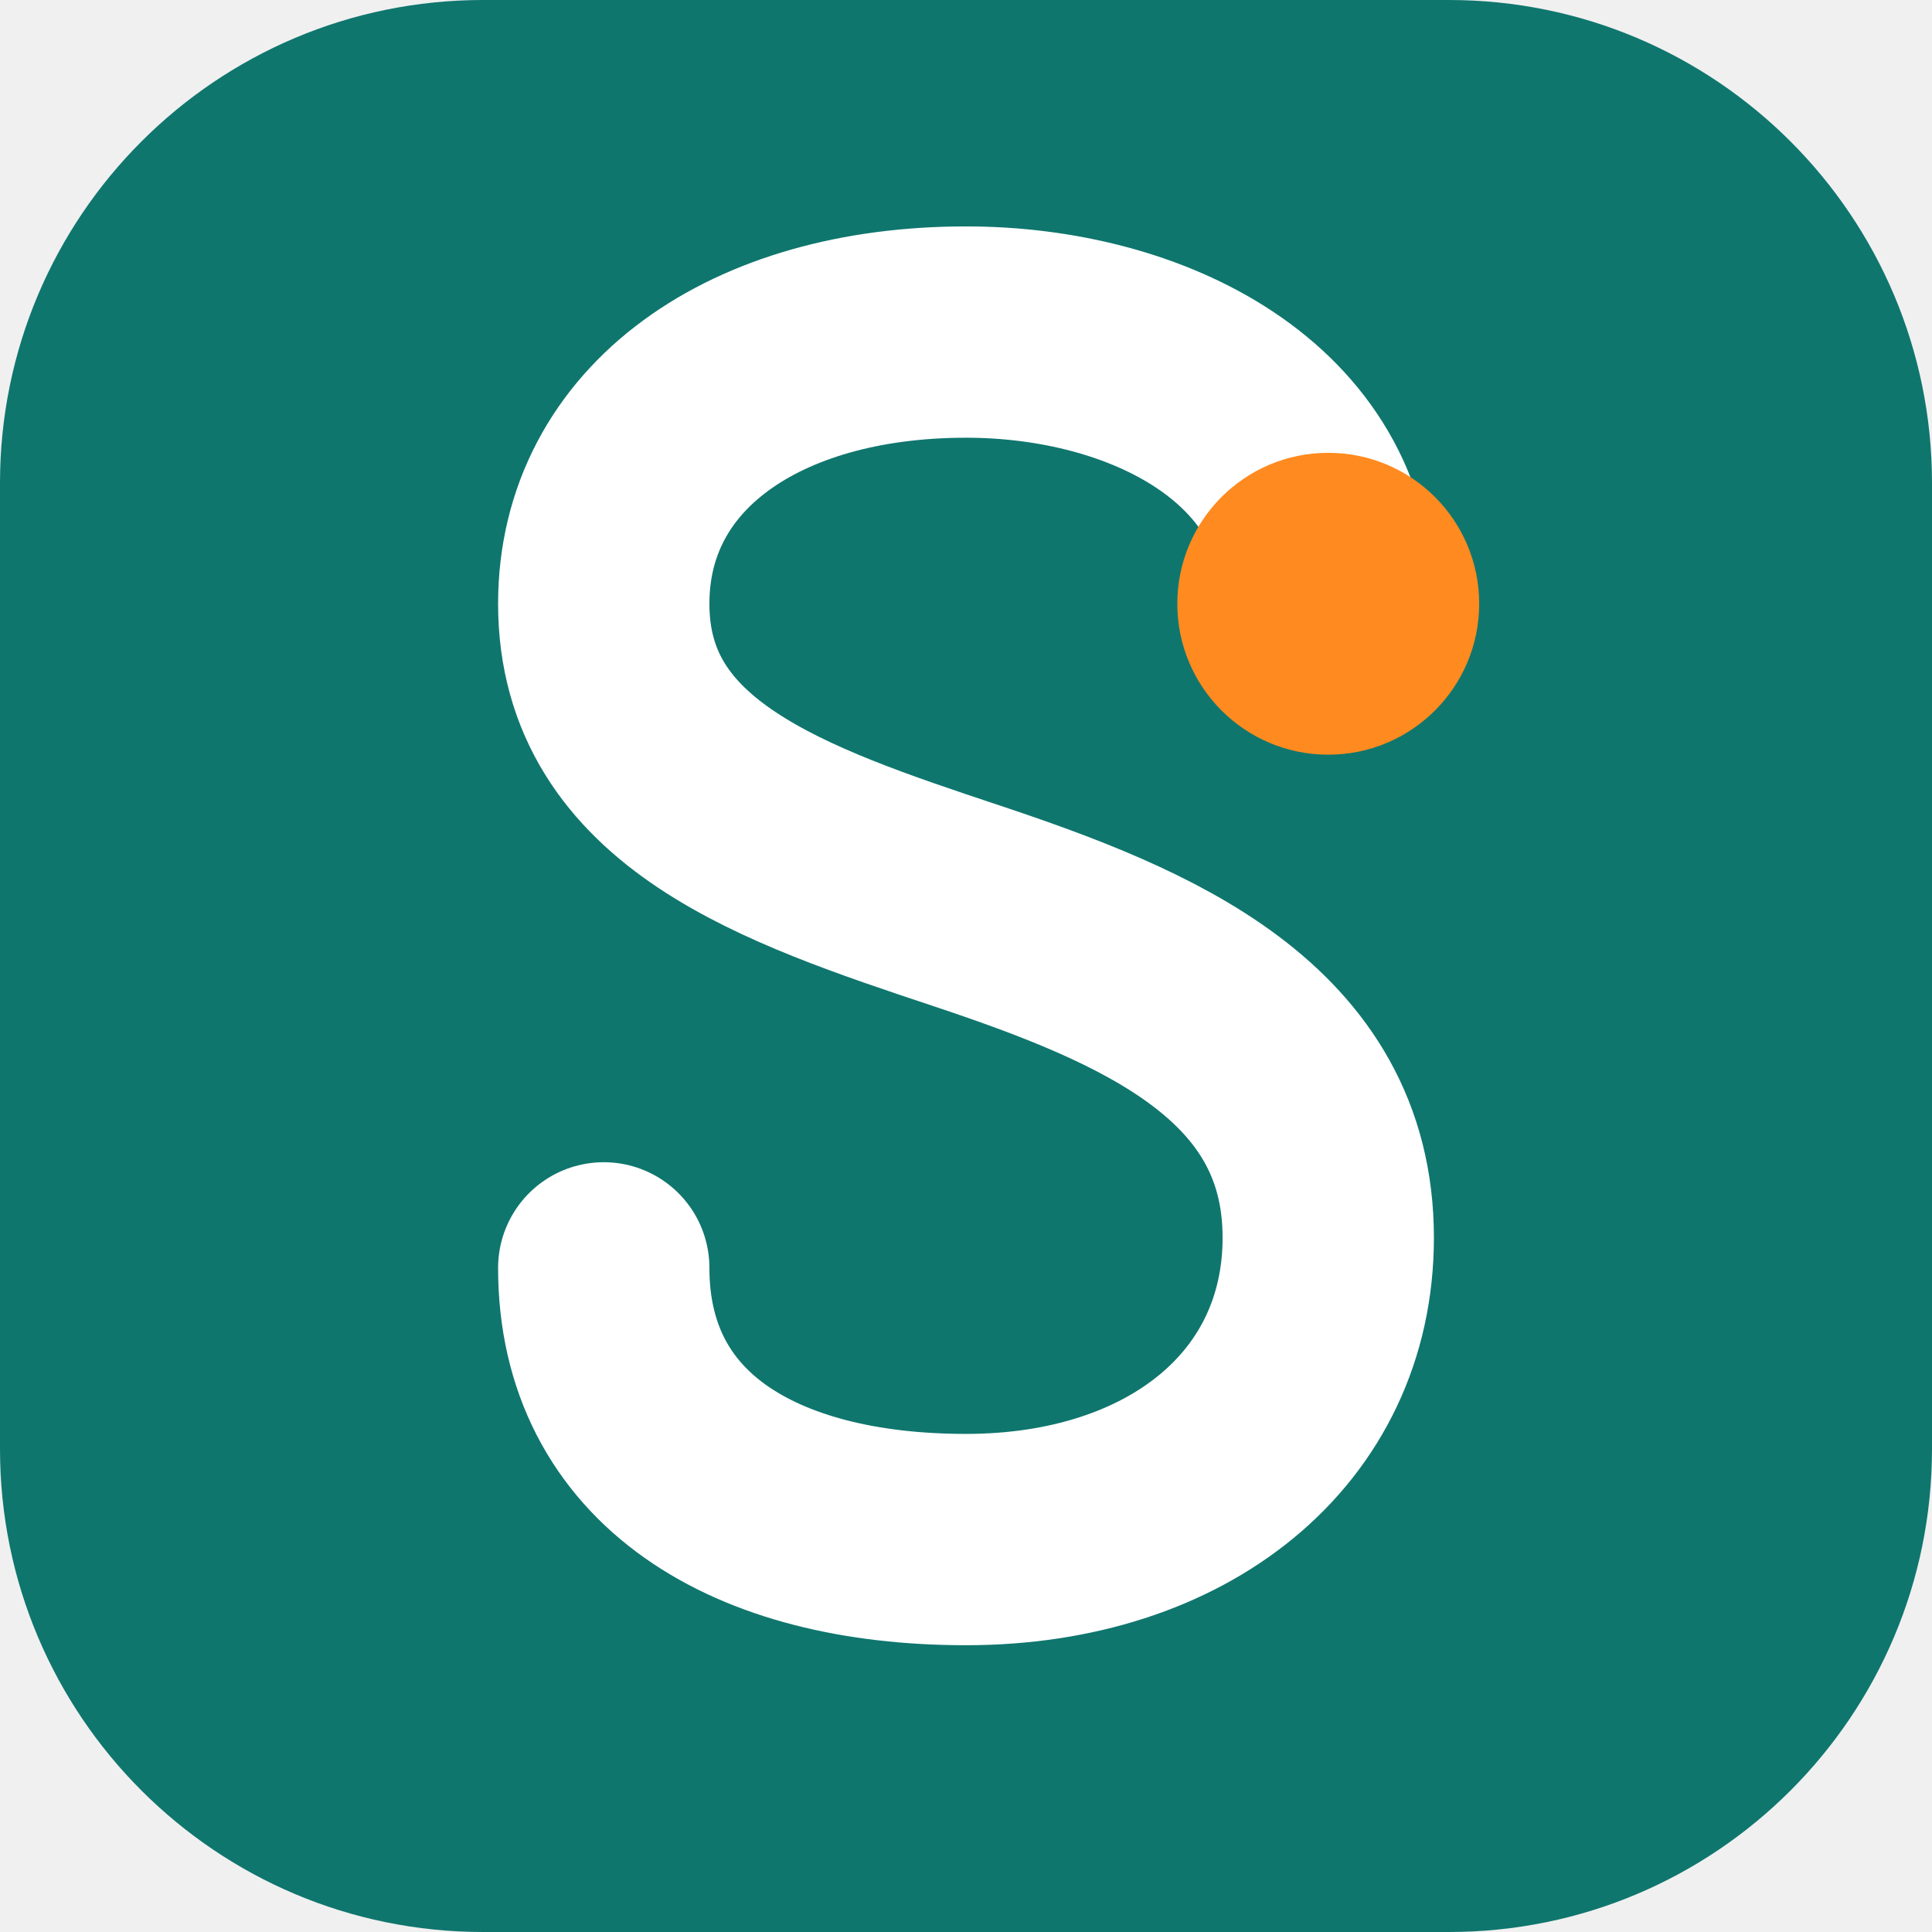
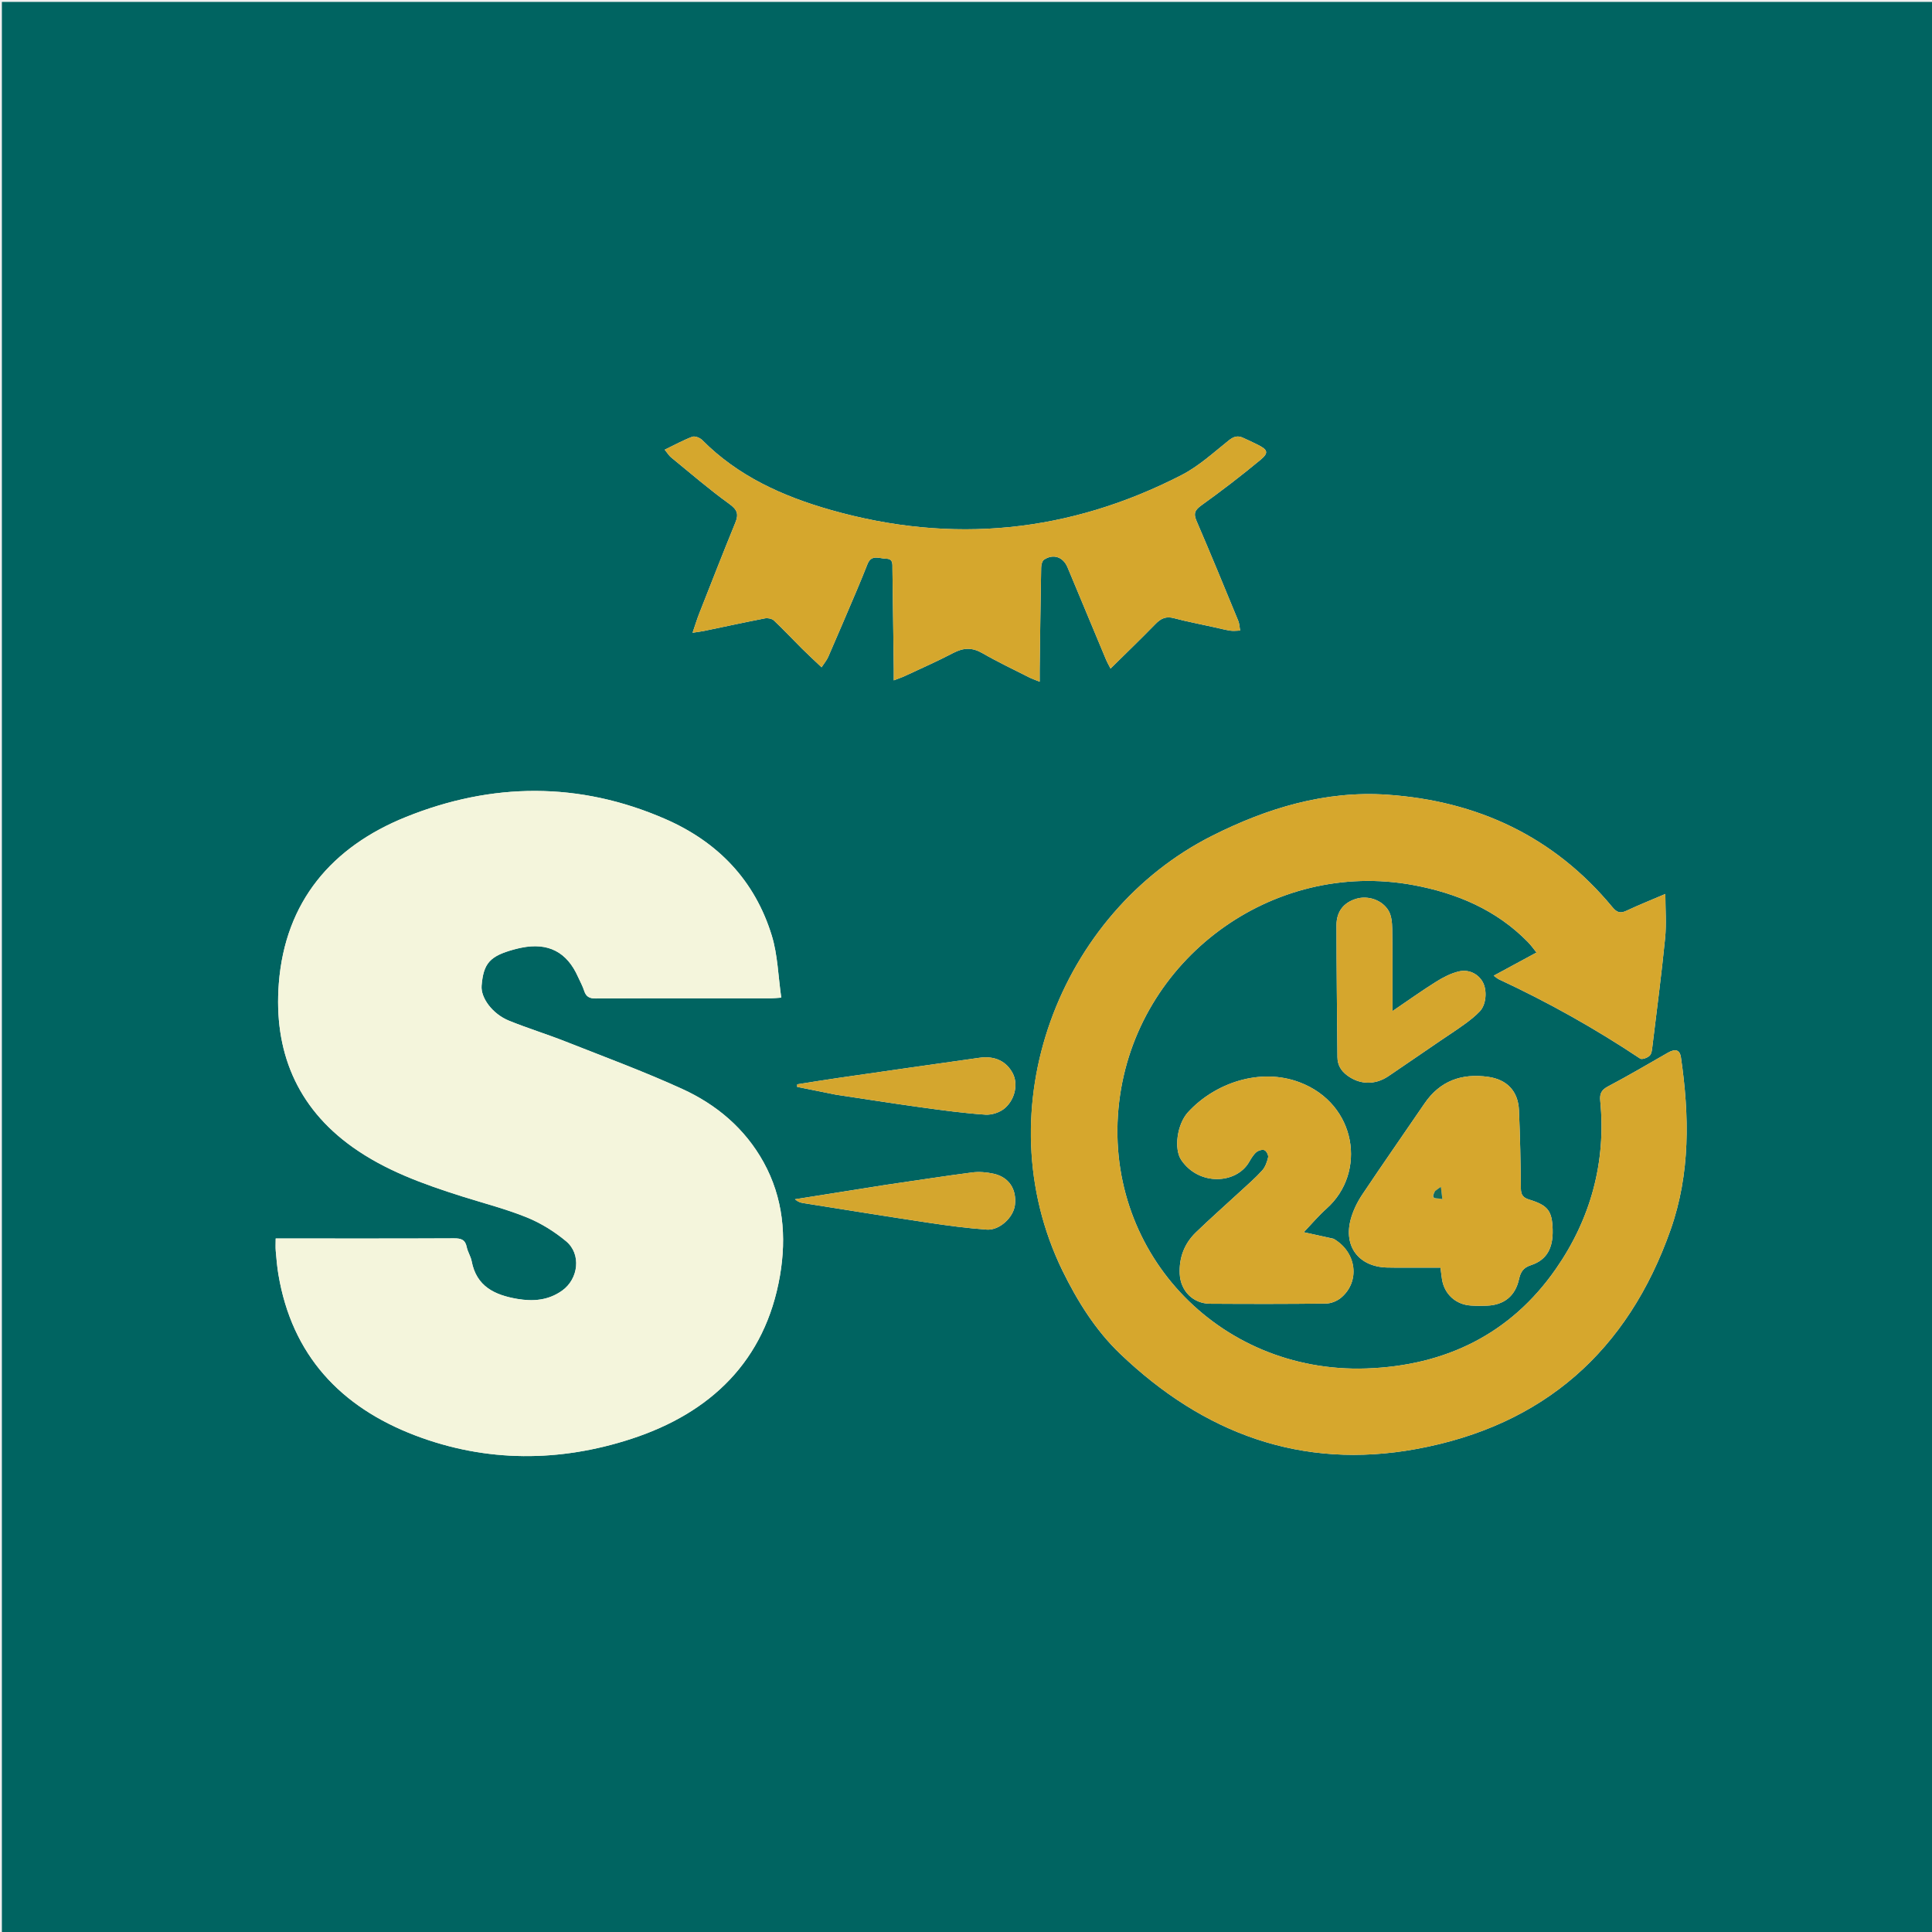
- <svg xmlns="http://www.w3.org/2000/svg" viewBox="0 0 64 64" width="512" height="512" role="img" aria-label="sajawat24">
-   <rect width="64" height="64" rx="16" fill="#0F766E" />
-   <path d="M44 20 C44 14 38 11 32 11 C25 11 20 14.5 20 20 C20 26 26 28 32 30 C38 32 44 34.5 44 41 C44 47 39 51 32 51 C25 51 20 48 20 42" fill="none" stroke="#FFFFFF" stroke-width="7" stroke-linecap="round" stroke-linejoin="round" />
-   <circle cx="44" cy="20" r="5" fill="#FF8A1F" />
+ <svg xmlns="http://www.w3.org/2000/svg" version="1.1" id="Layer_1" x="0px" y="0px" width="1024" viewBox="0 0 1024 1024" enable-background="new 0 0 1024 1024" xml:space="preserve" height="1024">
+   <path fill="#006461" opacity="1" stroke="none" d=" M568,1025   C378.667,1025 189.833,1025 1,1025   C1,683.667 1,342.333 1,1   C342.333,1 683.667,1 1025,1   C1025,342.333 1025,683.667 1025,1025   C872.833,1025 720.667,1025 568,1025  M245.205,634.197   C256.612,637.82 268.283,640.794 279.333,645.292   C286.737,648.305 293.867,652.751 300.029,657.869   C308.229,664.678 306.634,677.841 297.972,684.032   C290.653,689.263 282.572,689.883 274.115,688.433   C262.295,686.407 252.515,681.888 249.993,668.474   C249.508,665.897 247.887,663.537 247.375,660.961   C246.584,656.977 244.302,656.334 240.631,656.351   C210.801,656.494 180.971,656.432 151.14,656.432   C149.521,656.432 147.902,656.432 146.121,656.432   C146.121,659.029 145.977,661.03 146.151,663.003   C146.516,667.148 146.858,671.31 147.543,675.409   C154.711,718.296 180.529,745.73 220.066,760.808   C257.887,775.232 296.834,774.989 334.751,762.583   C376.542,748.909 405.598,721.405 413.392,676.169   C416.961,655.453 415.134,634.848 404.703,615.978   C394.852,598.159 379.762,585.44 361.576,577.149   C341.339,567.921 320.415,560.185 299.705,552.013   C289.818,548.111 279.62,544.985 269.775,540.986   C260.993,537.419 254.725,528.858 255.262,522.41   C256.251,510.523 259.64,506.734 272.443,503.233   C273.727,502.882 275.026,502.576 276.33,502.31   C290.542,499.421 300.508,504.561 306.371,517.779   C307.449,520.211 308.796,522.553 309.594,525.071   C310.604,528.253 312.347,529.235 315.754,529.218   C346.75,529.063 377.747,529.131 408.744,529.115   C410.166,529.114 411.588,528.937 414.09,528.771   C412.435,517.369 412.217,506.119 409.032,495.783   C400.037,466.588 380.518,446.263 352.604,434.086   C306.963,414.176 260.695,414.667 215.136,433.026   C175.904,448.836 151.139,477.86 147.78,521.235   C145.031,556.735 156.989,586.724 186.939,608.027   C204.401,620.448 224.258,627.578 245.205,634.197  M563.068,673.378   C571.047,689.643 580.616,705.023 593.691,717.527   C637.777,759.688 689.706,779.202 750.78,767.988   C818.063,755.633 862.803,716.082 885.451,651.802   C895.94,622.029 895.428,591.256 890.929,560.417   C890.343,556.396 887.994,555.687 883.997,557.973   C873.462,563.999 863,570.17 852.27,575.831   C848.693,577.719 847.799,579.725 848.174,583.577   C851.341,616.11 842.989,646.154 824.644,672.538   C800.632,707.071 766.121,723.87 724.203,725.313   C645.076,728.036 583.88,661.985 593.183,584.027   C602.194,508.514 674.25,455.244 749.074,469.112   C772.06,473.372 793.09,482.198 809.825,499.312   C811.494,501.019 812.88,503.002 814.394,504.853   C806.591,509.073 799.362,512.984 791.684,517.137   C793.119,518.146 793.741,518.737 794.478,519.081   C820.489,531.185 845.438,545.161 869.318,561.077   C870.298,561.731 873.261,560.646 874.392,559.486   C875.493,558.357 875.624,556.113 875.843,554.317   C878.157,535.309 880.656,516.317 882.546,497.265   C883.301,489.658 882.67,481.913 882.67,473.819   C875.458,476.903 868.674,479.613 862.072,482.708   C858.792,484.246 856.983,483.682 854.625,480.83   C823.66,443.384 783.066,424.485 735.274,421.208   C702.408,418.954 671.632,428.295 642.505,442.949   C561.625,483.638 521.402,587.484 563.068,673.378  M643.893,332.532   C646.659,333.131 649.404,333.868 652.197,334.279   C653.857,334.523 655.592,334.256 657.294,334.218   C656.978,332.491 656.957,330.643 656.303,329.055   C649.015,311.36 641.756,293.652 634.177,276.081   C632.407,271.978 633.435,270.241 636.908,267.744   C647.563,260.086 658.004,252.092 668.096,243.707   C672.536,240.018 671.917,238.406 666.905,235.856   C664.239,234.5 661.515,233.257 658.794,232.014   C655.927,230.704 653.807,231.395 651.204,233.48   C643.17,239.912 635.371,247.089 626.33,251.742   C566.857,282.351 504.705,288.596 440.284,270.275   C414.851,263.042 391.184,252.396 372.166,233.218   C370.97,232.012 368.286,230.974 366.911,231.492   C362.042,233.327 357.44,235.872 352.311,238.353   C353.825,240.201 354.595,241.53 355.708,242.439   C365.88,250.741 375.827,259.364 386.466,267.025   C390.722,270.089 391.641,272.384 389.749,277.007   C383.195,293.022 376.905,309.146 370.569,325.25   C369.372,328.293 368.427,331.435 367.081,335.362   C369.703,334.956 371.467,334.761 373.197,334.403   C383.952,332.174 394.685,329.83 405.468,327.747   C406.948,327.461 409.153,327.896 410.194,328.876   C415.28,333.667 420.045,338.795 425.003,343.725   C428.268,346.971 431.667,350.082 435.45,353.676   C436.913,351.42 438.225,349.896 438.992,348.134   C444.11,336.388 449.132,324.6 454.141,312.806   C456.092,308.212 457.969,303.584 459.804,298.942   C461.889,293.67 466.131,296.075 469.677,296.132   C473.436,296.192 472.981,298.961 473.011,301.482   C473.226,319.145 473.485,336.807 473.722,354.47   C473.746,356.239 473.726,358.008 473.726,360.607   C476.272,359.615 477.967,359.062 479.569,358.313   C488.162,354.294 496.867,350.485 505.26,346.081   C510.649,343.254 515.29,343.073 520.68,346.183   C528.743,350.837 537.194,354.823 545.505,359.044   C547.014,359.81 548.644,360.341 551.048,361.319   C551.048,358.456 551.027,356.662 551.051,354.869   C551.287,336.877 551.497,318.885 551.836,300.895   C551.864,299.427 552.347,297.31 553.372,296.629   C558.33,293.335 563.55,295.243 565.812,300.7   C572.563,316.991 579.366,333.262 586.18,349.527   C586.847,351.121 587.734,352.622 588.61,354.345   C596.888,346.174 604.788,338.577 612.43,330.728   C615.266,327.815 617.972,326.518 622.138,327.631   C629.044,329.477 636.098,330.768 643.893,332.532  M706.748,656.536   C701.514,655.392 696.28,654.248 691.015,653.098   C695.075,648.861 698.82,644.391 703.128,640.555   C724.465,621.553 719.198,585.18 688.868,573.664   C667.759,565.65 643.767,574.114 629.683,589.487   C623.836,595.869 622.115,608.966 626.084,614.82   C635.479,628.675 655.26,627.58 662.038,615.927   C663.12,614.066 664.263,612.106 665.841,610.718   C666.885,609.798 669.011,609.157 670.179,609.611   C671.22,610.016 672.386,612.272 672.129,613.399   C671.567,615.864 670.612,618.561 668.962,620.391   C665.404,624.337 661.337,627.83 657.422,631.446   C649.591,638.679 641.586,645.728 633.914,653.125   C627.732,659.086 624.86,666.611 625.283,675.239   C625.726,684.265 632.392,690.95 641.373,691.007   C661.866,691.138 682.362,691.163 702.852,690.904   C705.563,690.87 708.765,689.539 710.858,687.768   C720.97,679.209 719.124,663.713 706.748,656.536  M740.545,671.889   C748.154,671.889 755.764,671.889 763.499,671.889   C763.835,674.538 764.006,676.338 764.299,678.117   C765.591,685.975 771.6,691.458 779.6,691.969   C782.42,692.15 785.263,692.141 788.089,692.037   C797.115,691.705 803.099,686.982 805.09,678.064   C805.953,674.199 807.269,671.937 811.449,670.562   C819.831,667.803 823.216,661.542 822.938,651.707   C822.658,641.803 820.5,638.861 810.499,635.802   C807.274,634.815 806.12,633.313 806.089,629.856   C805.968,616.036 805.68,602.21 805.08,588.403   C804.641,578.306 798.684,572.151 788.768,570.753   C774.684,568.768 763.184,572.866 754.955,584.958   C743.996,601.059 732.801,617 721.993,633.201   C719.36,637.147 717.172,641.653 715.927,646.214   C711.988,660.657 720.216,671.387 735.068,671.813   C736.566,671.856 738.065,671.859 740.545,671.889  M763.249,551.729   C767.652,548.736 772.131,545.847 776.43,542.712   C779.24,540.664 782.031,538.486 784.396,535.96   C787.776,532.349 788.283,524.859 785.886,520.505   C783.553,516.266 778.587,513.57 773.103,514.9   C768.882,515.923 764.784,518.067 761.061,520.4   C753.541,525.114 746.314,530.294 738.059,535.897   C738.059,532.75 738.062,530.964 738.059,529.179   C738.035,516.861 738.135,504.54 737.9,492.225   C737.838,488.995 737.534,485.308 735.951,482.663   C732.502,476.898 725.011,474.543 718.907,476.349   C712.315,478.299 708.368,482.973 708.365,490.378   C708.356,513.682 708.691,536.987 708.872,560.291   C708.904,564.448 710.716,567.508 714.032,569.989   C720.614,574.913 728.754,575.224 735.86,570.423   C744.82,564.369 753.713,558.215 763.249,551.729  M469.445,628.004   C453.405,630.547 437.365,633.091 421.325,635.634   C422.918,637.035 424.354,637.444 425.818,637.676   C447.816,641.157 469.8,644.727 491.824,648.027   C502.169,649.576 512.566,650.975 522.991,651.716   C529.812,652.201 537.15,645.224 537.931,638.754   C538.949,630.319 534.795,623.887 526.579,622.085   C522.911,621.281 518.932,620.941 515.229,621.422   C500.23,623.369 485.284,625.718 469.445,628.004  M443.175,580.228   C458.155,582.468 473.117,584.834 488.121,586.904   C499.48,588.472 510.866,590.022 522.294,590.797   C525.73,591.03 530.152,589.542 532.711,587.259   C538.276,582.295 539.537,574.233 536.82,568.974   C533.494,562.534 527.354,559.488 519.196,560.63   C494.135,564.14 469.088,567.748 444.042,571.363   C436.867,572.398 429.714,573.587 422.551,574.705   C422.533,575.162 422.515,575.619 422.497,576.076   C429.105,577.416 435.712,578.755 443.175,580.228  z" />
+   <path fill="#F4F5DC" opacity="1" stroke="none" d=" M244.814,634.112   C224.258,627.578 204.401,620.448 186.939,608.027   C156.989,586.724 145.031,556.735 147.78,521.235   C151.139,477.86 175.904,448.836 215.136,433.026   C260.695,414.667 306.963,414.176 352.604,434.086   C380.518,446.263 400.037,466.588 409.032,495.783   C412.217,506.119 412.435,517.369 414.09,528.771   C411.588,528.937 410.166,529.114 408.744,529.115   C377.747,529.131 346.75,529.063 315.754,529.218   C312.347,529.235 310.604,528.253 309.594,525.071   C308.796,522.553 307.449,520.211 306.371,517.779   C300.508,504.561 290.542,499.421 276.33,502.31   C275.026,502.576 273.727,502.882 272.443,503.233   C259.64,506.734 256.251,510.523 255.262,522.41   C254.725,528.858 260.993,537.419 269.775,540.986   C279.62,544.985 289.818,548.111 299.705,552.013   C320.415,560.185 341.339,567.921 361.576,577.149   C379.762,585.44 394.852,598.159 404.703,615.978   C415.134,634.848 416.961,655.453 413.392,676.169   C405.598,721.405 376.542,748.909 334.751,762.583   C296.834,774.989 257.887,775.232 220.066,760.808   C180.529,745.73 154.711,718.296 147.543,675.409   C146.858,671.31 146.516,667.148 146.151,663.003   C145.977,661.03 146.121,659.029 146.121,656.432   C147.902,656.432 149.521,656.432 151.14,656.432   C180.971,656.432 210.801,656.494 240.631,656.351   C244.302,656.334 246.584,656.977 247.375,660.961   C247.887,663.537 249.508,665.897 249.993,668.474   C252.515,681.888 262.295,686.407 274.115,688.433   C282.572,689.883 290.653,689.263 297.972,684.032   C306.634,677.841 308.229,664.678 300.029,657.869   C293.867,652.751 286.737,648.305 279.333,645.292   C268.283,640.794 256.612,637.82 244.814,634.112  z" />
+   <path fill="#D6A72D" opacity="1" stroke="none" d=" M562.931,673.03   C521.402,587.484 561.625,483.638 642.505,442.949   C671.632,428.295 702.408,418.954 735.274,421.208   C783.066,424.485 823.66,443.384 854.625,480.83   C856.983,483.682 858.792,484.246 862.072,482.708   C868.674,479.613 875.458,476.903 882.67,473.819   C882.67,481.913 883.301,489.658 882.546,497.265   C880.656,516.317 878.157,535.309 875.843,554.317   C875.624,556.113 875.493,558.357 874.392,559.486   C873.261,560.646 870.298,561.731 869.318,561.077   C845.438,545.161 820.489,531.185 794.478,519.081   C793.741,518.737 793.119,518.146 791.684,517.137   C799.362,512.984 806.591,509.073 814.394,504.853   C812.88,503.002 811.494,501.019 809.825,499.312   C793.09,482.198 772.06,473.372 749.074,469.112   C674.25,455.244 602.194,508.514 593.183,584.027   C583.88,661.985 645.076,728.036 724.203,725.313   C766.121,723.87 800.632,707.071 824.644,672.538   C842.989,646.154 851.341,616.11 848.174,583.577   C847.799,579.725 848.693,577.719 852.27,575.831   C863,570.17 873.462,563.999 883.997,557.973   C887.994,555.687 890.343,556.396 890.929,560.417   C895.428,591.256 895.94,622.029 885.451,651.802   C862.803,716.082 818.063,755.633 750.78,767.988   C689.706,779.202 637.777,759.688 593.691,717.527   C580.616,705.023 571.047,689.643 562.931,673.03  z" />
+   <path fill="#D5A72D" opacity="1" stroke="none" d=" M643.492,332.412   C636.098,330.768 629.044,329.477 622.138,327.631   C617.972,326.518 615.266,327.815 612.43,330.728   C604.788,338.577 596.888,346.174 588.61,354.345   C587.734,352.622 586.847,351.121 586.18,349.527   C579.366,333.262 572.563,316.991 565.812,300.7   C563.55,295.243 558.33,293.335 553.372,296.629   C552.347,297.31 551.864,299.427 551.836,300.895   C551.497,318.885 551.287,336.877 551.051,354.869   C551.027,356.662 551.048,358.456 551.048,361.319   C548.644,360.341 547.014,359.81 545.505,359.044   C537.194,354.823 528.743,350.837 520.68,346.183   C515.29,343.073 510.649,343.254 505.26,346.081   C496.867,350.485 488.162,354.294 479.569,358.313   C477.967,359.062 476.272,359.615 473.726,360.607   C473.726,358.008 473.746,356.239 473.722,354.47   C473.485,336.807 473.226,319.145 473.011,301.482   C472.981,298.961 473.436,296.192 469.677,296.132   C466.131,296.075 461.889,293.67 459.804,298.942   C457.969,303.584 456.092,308.212 454.141,312.806   C449.132,324.6 444.11,336.388 438.992,348.134   C438.225,349.896 436.913,351.42 435.45,353.676   C431.667,350.082 428.268,346.971 425.003,343.725   C420.045,338.795 415.28,333.667 410.194,328.876   C409.153,327.896 406.948,327.461 405.468,327.747   C394.685,329.83 383.952,332.174 373.197,334.403   C371.467,334.761 369.703,334.956 367.081,335.362   C368.427,331.435 369.372,328.293 370.569,325.25   C376.905,309.146 383.195,293.022 389.749,277.007   C391.641,272.384 390.722,270.089 386.466,267.025   C375.827,259.364 365.88,250.741 355.708,242.439   C354.595,241.53 353.825,240.201 352.311,238.353   C357.44,235.872 362.042,233.327 366.911,231.492   C368.286,230.974 370.97,232.012 372.166,233.218   C391.184,252.396 414.851,263.042 440.284,270.275   C504.705,288.596 566.857,282.351 626.33,251.742   C635.371,247.089 643.17,239.912 651.204,233.48   C653.807,231.395 655.927,230.704 658.794,232.014   C661.515,233.257 664.239,234.5 666.905,235.856   C671.917,238.406 672.536,240.018 668.096,243.707   C658.004,252.092 647.563,260.086 636.908,267.744   C633.435,270.241 632.407,271.978 634.177,276.081   C641.756,293.652 649.015,311.36 656.303,329.055   C656.957,330.643 656.978,332.491 657.294,334.218   C655.592,334.256 653.857,334.523 652.197,334.279   C649.404,333.868 646.659,333.131 643.492,332.412  z" />
+   <path fill="#D6A72D" opacity="1" stroke="none" d=" M707.093,656.704   C719.124,663.713 720.97,679.209 710.858,687.768   C708.765,689.539 705.563,690.87 702.852,690.904   C682.362,691.163 661.866,691.138 641.373,691.007   C632.392,690.95 625.726,684.265 625.283,675.239   C624.86,666.611 627.732,659.086 633.914,653.125   C641.586,645.728 649.591,638.679 657.422,631.446   C661.337,627.83 665.404,624.337 668.962,620.391   C670.612,618.561 671.567,615.864 672.129,613.399   C672.386,612.272 671.22,610.016 670.179,609.611   C669.011,609.157 666.885,609.798 665.841,610.718   C664.263,612.106 663.12,614.066 662.038,615.927   C655.26,627.58 635.479,628.675 626.084,614.82   C622.115,608.966 623.836,595.869 629.683,589.487   C643.767,574.114 667.759,565.65 688.868,573.664   C719.198,585.18 724.465,621.553 703.128,640.555   C698.82,644.391 695.075,648.861 691.015,653.098   C696.28,654.248 701.514,655.392 707.093,656.704  z" />
+   <path fill="#D6A72D" opacity="1" stroke="none" d=" M740.054,671.885   C738.065,671.859 736.566,671.856 735.068,671.813   C720.216,671.387 711.988,660.657 715.927,646.214   C717.172,641.653 719.36,637.147 721.993,633.201   C732.801,617 743.996,601.059 754.955,584.958   C763.184,572.866 774.684,568.768 788.768,570.753   C798.684,572.151 804.641,578.306 805.08,588.403   C805.68,602.21 805.968,616.036 806.089,629.856   C806.12,633.313 807.274,634.815 810.499,635.802   C820.5,638.861 822.658,641.803 822.938,651.707   C823.216,661.542 819.831,667.803 811.449,670.562   C807.269,671.937 805.953,674.199 805.09,678.064   C803.099,686.982 797.115,691.705 788.089,692.037   C785.263,692.141 782.42,692.15 779.6,691.969   C771.6,691.458 765.591,685.975 764.299,678.117   C764.006,676.338 763.835,674.538 763.499,671.889   C755.764,671.889 748.154,671.889 740.054,671.885  M760.397,631.633   C757.812,636.436 761.749,634.613 764.487,635.595   C764.159,632.873 763.929,630.96 763.698,629.046   C762.731,629.704 761.764,630.362 760.397,631.633  z" />
+   <path fill="#D5A62D" opacity="1" stroke="none" d=" M762.942,551.917   C753.713,558.215 744.82,564.369 735.86,570.423   C728.754,575.224 720.614,574.913 714.032,569.989   C710.716,567.508 708.904,564.448 708.872,560.291   C708.691,536.987 708.356,513.682 708.365,490.378   C708.368,482.973 712.315,478.299 718.907,476.349   C725.011,474.543 732.502,476.898 735.951,482.663   C737.534,485.308 737.838,488.995 737.9,492.225   C738.135,504.54 738.035,516.861 738.059,529.179   C738.062,530.964 738.059,532.75 738.059,535.897   C746.314,530.294 753.541,525.114 761.061,520.4   C764.784,518.067 768.882,515.923 773.103,514.9   C778.587,513.57 783.553,516.266 785.886,520.505   C788.283,524.859 787.776,532.349 784.396,535.96   C782.031,538.486 779.24,540.664 776.43,542.712   C772.131,545.847 767.652,548.736 762.942,551.917  z" />
+   <path fill="#D4A62E" opacity="1" stroke="none" d=" M469.882,627.962   C485.284,625.718 500.23,623.369 515.229,621.422   C518.932,620.941 522.911,621.281 526.579,622.085   C534.795,623.887 538.949,630.319 537.931,638.754   C537.15,645.224 529.812,652.201 522.991,651.716   C512.566,650.975 502.169,649.576 491.824,648.027   C469.8,644.727 447.816,641.157 425.818,637.676   C424.354,637.444 422.918,637.035 421.325,635.634   C437.365,633.091 453.405,630.547 469.882,627.962  z" />
+   <path fill="#D4A62E" opacity="1" stroke="none" d=" M442.748,580.161   C435.712,578.755 429.105,577.416 422.497,576.076   C422.515,575.619 422.533,575.162 422.551,574.705   C429.714,573.587 436.867,572.398 444.042,571.363   C469.088,567.748 494.135,564.14 519.196,560.63   C527.354,559.488 533.494,562.534 536.82,568.974   C539.537,574.233 538.276,582.295 532.711,587.259   C530.152,589.542 525.73,591.03 522.294,590.797   C510.866,590.022 499.48,588.472 488.121,586.904   C473.117,584.834 458.155,582.468 442.748,580.161  z" />
+   <path fill="#156B5C" opacity="1" stroke="none" d=" M760.597,631.327   C761.764,630.362 762.731,629.704 763.698,629.046   C763.929,630.96 764.159,632.873 764.487,635.595   C761.749,634.613 757.812,636.436 760.597,631.327  z" />
</svg>
